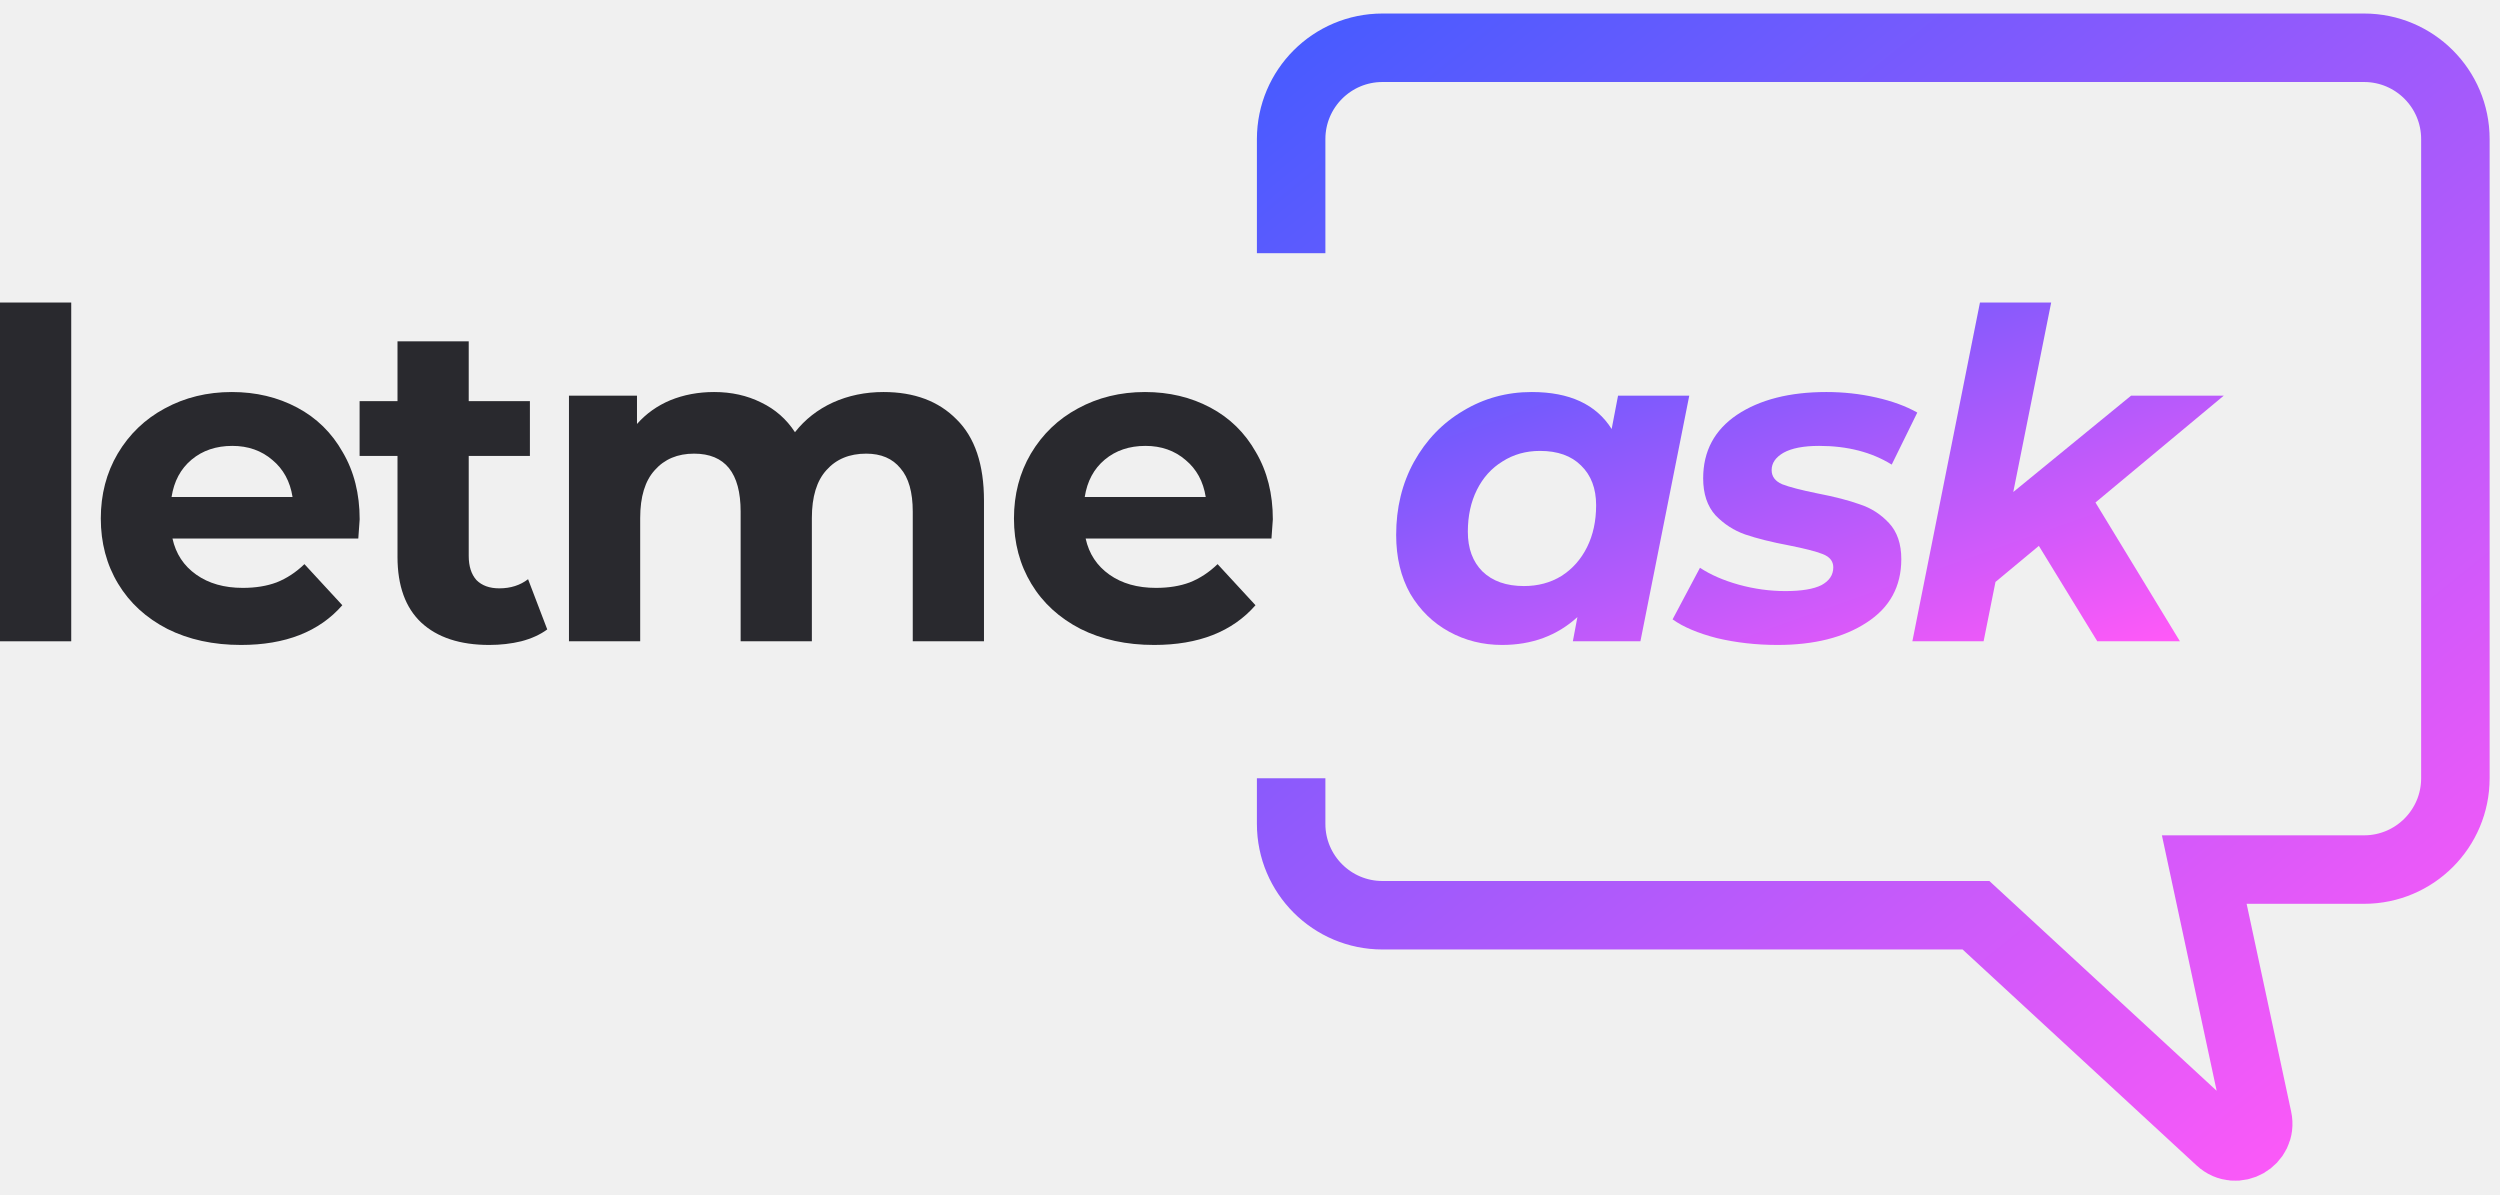
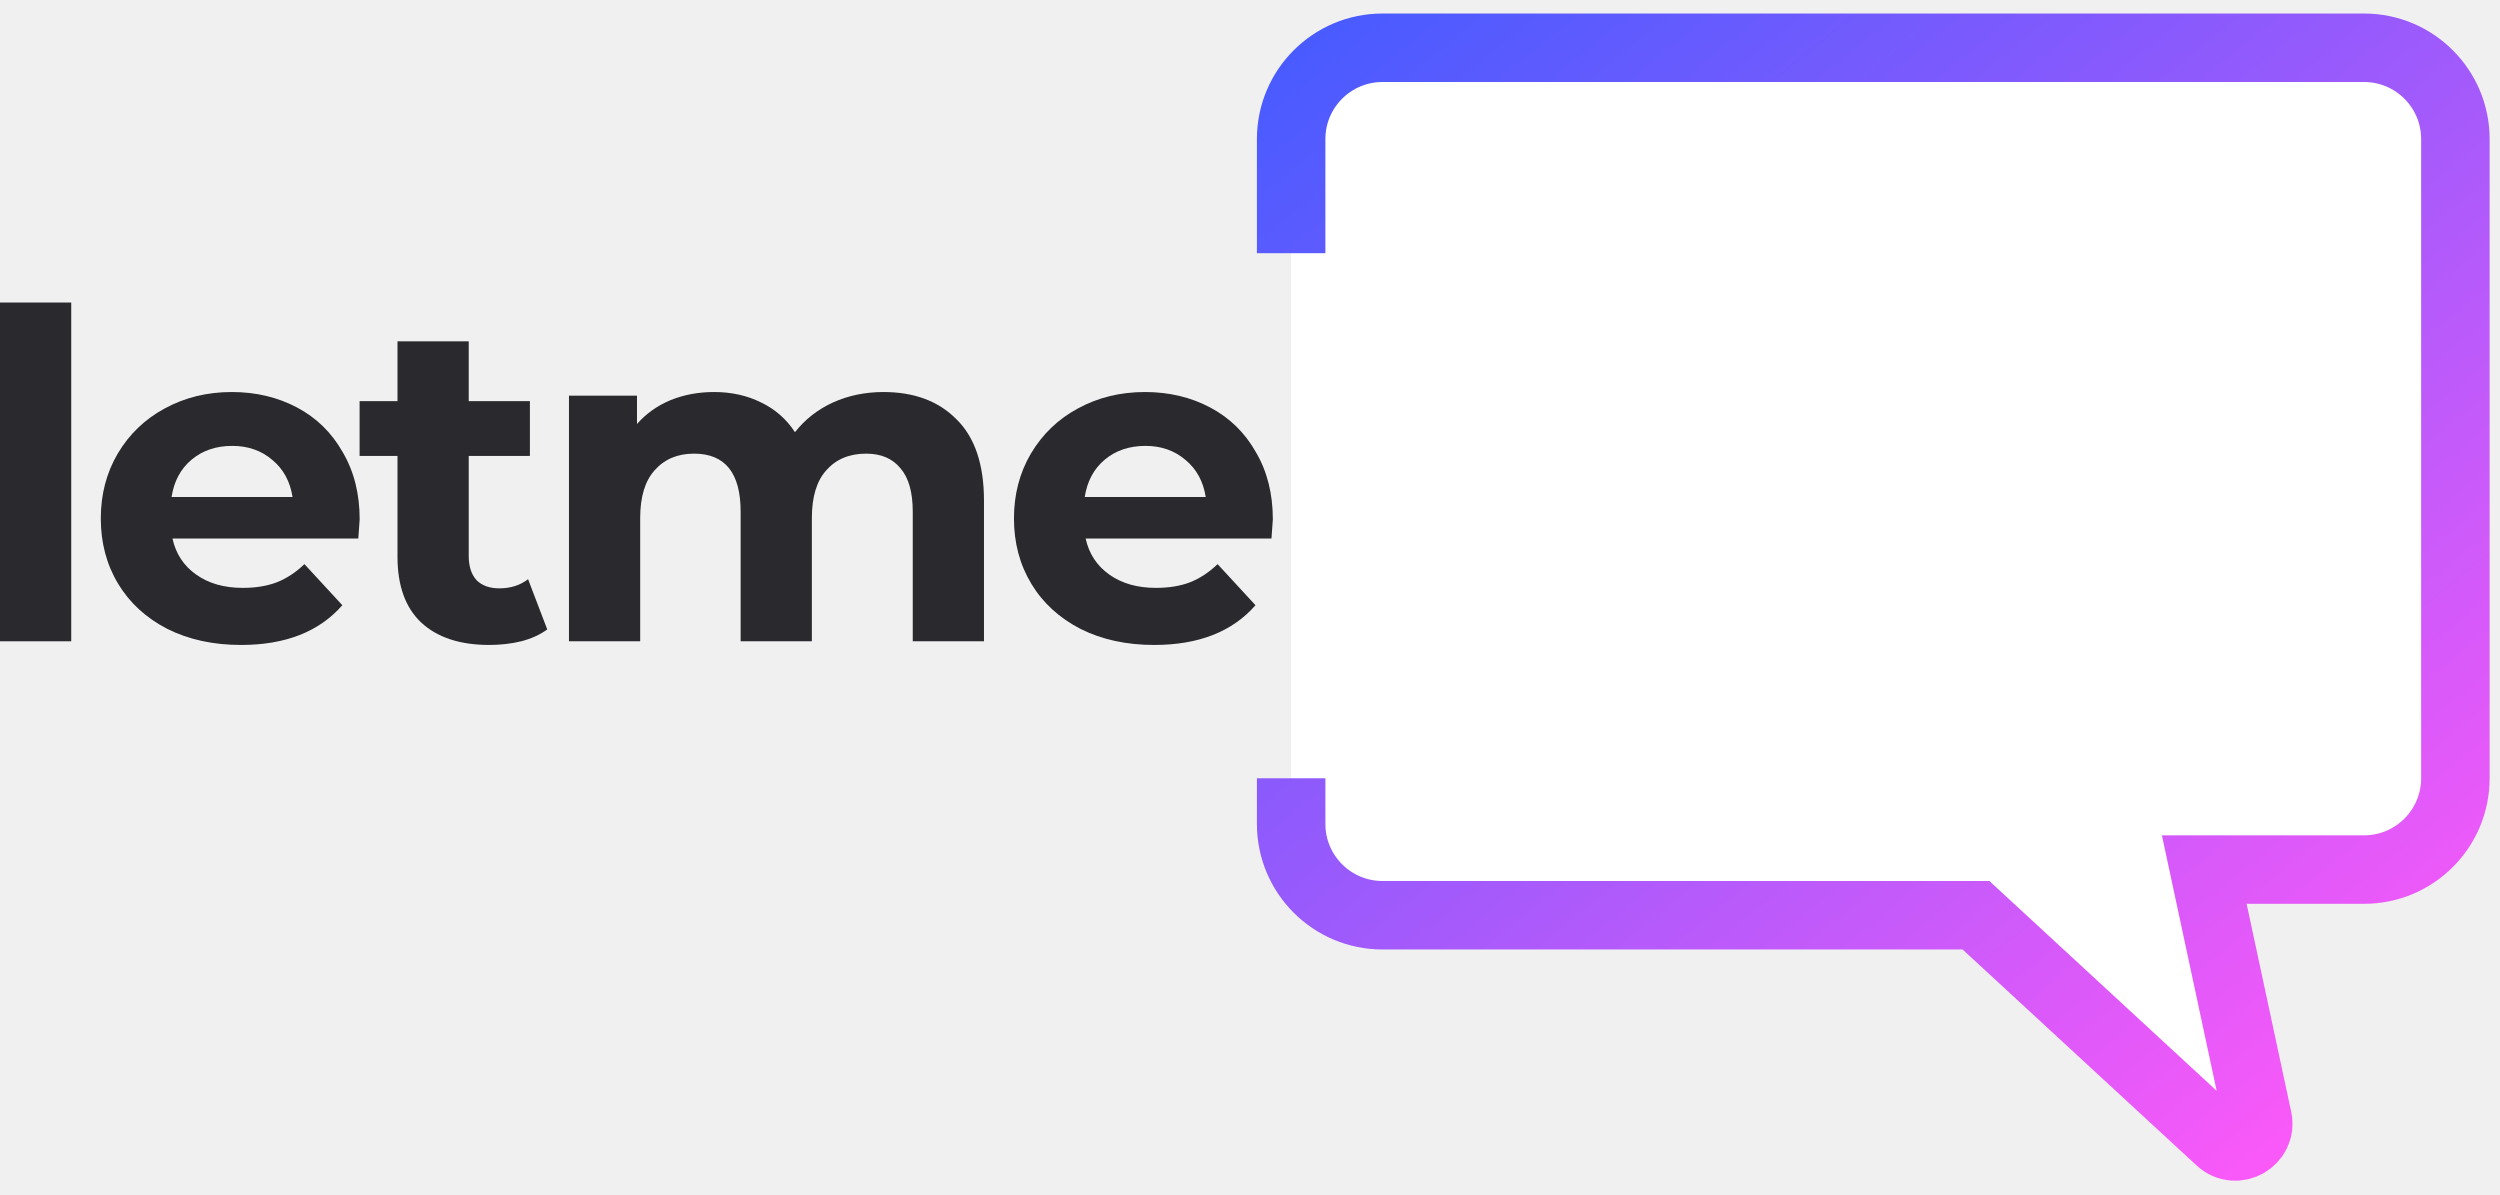
- <svg xmlns="http://www.w3.org/2000/svg" width="157" height="75" viewBox="0 0 157 75" fill="none">
+ <svg xmlns="http://www.w3.org/2000/svg" width="157" height="75" viewBox="0 0 157 75" fill="white">
  <path d="M0 18.999H4.473V40.273H0V18.999Z" fill="#29292E" />
  <path d="M22.587 32.618C22.587 32.675 22.558 33.077 22.501 33.822H10.832C11.042 34.778 11.539 35.533 12.323 36.087C13.106 36.642 14.081 36.919 15.247 36.919C16.05 36.919 16.757 36.804 17.369 36.575C18 36.326 18.583 35.944 19.118 35.428L21.498 38.008C20.045 39.671 17.923 40.503 15.133 40.503C13.393 40.503 11.854 40.168 10.516 39.499C9.178 38.811 8.146 37.865 7.42 36.661C6.693 35.457 6.33 34.09 6.33 32.561C6.33 31.051 6.684 29.694 7.391 28.489C8.117 27.266 9.102 26.32 10.344 25.651C11.606 24.963 13.011 24.619 14.559 24.619C16.069 24.619 17.436 24.944 18.659 25.593C19.883 26.243 20.838 27.18 21.526 28.403C22.234 29.608 22.587 31.012 22.587 32.618ZM14.588 28.002C13.575 28.002 12.724 28.289 12.036 28.862C11.348 29.436 10.927 30.219 10.774 31.213H18.372C18.22 30.238 17.799 29.464 17.111 28.891C16.423 28.298 15.582 28.002 14.588 28.002Z" fill="#29292E" />
  <path d="M34.367 39.528C33.928 39.853 33.383 40.102 32.733 40.273C32.102 40.426 31.433 40.503 30.726 40.503C28.891 40.503 27.467 40.035 26.454 39.098C25.46 38.161 24.963 36.785 24.963 34.969V28.633H22.583V25.192H24.963V21.436H29.436V25.192H33.278V28.633H29.436V34.912C29.436 35.562 29.598 36.068 29.923 36.431C30.267 36.776 30.745 36.948 31.357 36.948C32.064 36.948 32.666 36.756 33.163 36.374L34.367 39.528Z" fill="#29292E" />
  <path d="M55.486 24.619C57.417 24.619 58.946 25.192 60.074 26.339C61.221 27.467 61.794 29.168 61.794 31.443V40.273H57.321V32.131C57.321 30.907 57.063 29.999 56.547 29.407C56.05 28.795 55.333 28.489 54.397 28.489C53.345 28.489 52.514 28.833 51.902 29.522C51.291 30.191 50.985 31.194 50.985 32.532V40.273H46.512V32.131C46.512 29.703 45.537 28.489 43.587 28.489C42.555 28.489 41.733 28.833 41.122 29.522C40.51 30.191 40.204 31.194 40.204 32.532V40.273H35.731V24.848H40.003V26.626C40.577 25.976 41.275 25.479 42.096 25.135C42.938 24.791 43.855 24.619 44.849 24.619C45.938 24.619 46.923 24.838 47.802 25.278C48.681 25.699 49.389 26.32 49.924 27.142C50.555 26.339 51.348 25.718 52.304 25.278C53.279 24.838 54.339 24.619 55.486 24.619Z" fill="#29292E" />
  <path d="M79.934 32.618C79.934 32.675 79.906 33.077 79.848 33.822H68.179C68.389 34.778 68.886 35.533 69.67 36.087C70.454 36.642 71.428 36.919 72.594 36.919C73.397 36.919 74.104 36.804 74.716 36.575C75.347 36.326 75.93 35.944 76.465 35.428L78.845 38.008C77.392 39.671 75.27 40.503 72.48 40.503C70.74 40.503 69.201 40.168 67.864 39.499C66.525 38.811 65.493 37.865 64.767 36.661C64.041 35.457 63.677 34.09 63.677 32.561C63.677 31.051 64.031 29.694 64.738 28.489C65.465 27.266 66.449 26.32 67.692 25.651C68.953 24.963 70.358 24.619 71.906 24.619C73.416 24.619 74.783 24.944 76.006 25.593C77.23 26.243 78.185 27.18 78.874 28.403C79.581 29.608 79.934 31.012 79.934 32.618ZM71.935 28.002C70.922 28.002 70.071 28.289 69.383 28.862C68.695 29.436 68.275 30.219 68.121 31.213H75.72C75.567 30.238 75.146 29.464 74.458 28.891C73.77 28.298 72.929 28.002 71.935 28.002Z" fill="#29292E" />
  <path d="M106.086 24.848L103.018 40.273H98.775L99.061 38.754C97.781 39.92 96.204 40.503 94.331 40.503C93.126 40.503 92.018 40.226 91.005 39.671C89.992 39.117 89.179 38.324 88.567 37.292C87.975 36.24 87.679 35.007 87.679 33.593C87.679 31.892 88.051 30.363 88.797 29.006C89.561 27.629 90.594 26.559 91.894 25.794C93.193 25.011 94.627 24.619 96.194 24.619C98.564 24.619 100.237 25.393 101.212 26.941L101.613 24.848H106.086ZM95.707 36.804C96.586 36.804 97.37 36.594 98.058 36.173C98.746 35.734 99.281 35.132 99.664 34.367C100.046 33.602 100.237 32.723 100.237 31.729C100.237 30.678 99.922 29.846 99.291 29.235C98.679 28.623 97.819 28.317 96.71 28.317C95.831 28.317 95.047 28.537 94.359 28.977C93.671 29.397 93.136 29.99 92.754 30.754C92.371 31.519 92.18 32.398 92.18 33.392C92.18 34.444 92.486 35.275 93.098 35.887C93.728 36.498 94.598 36.804 95.707 36.804Z" fill="url(#paint0_linear)" />
  <path d="M111.632 40.503C110.294 40.503 109.023 40.359 107.819 40.073C106.634 39.767 105.707 39.375 105.038 38.897L106.758 35.657C107.427 36.097 108.239 36.451 109.195 36.718C110.17 36.986 111.145 37.12 112.119 37.12C113.133 37.12 113.888 36.995 114.385 36.747C114.882 36.479 115.13 36.106 115.13 35.629C115.13 35.246 114.91 34.969 114.471 34.797C114.031 34.625 113.324 34.444 112.349 34.252C111.24 34.042 110.323 33.813 109.596 33.564C108.889 33.316 108.268 32.914 107.733 32.36C107.217 31.787 106.959 31.012 106.959 30.038C106.959 28.336 107.666 27.008 109.08 26.052C110.514 25.096 112.387 24.619 114.7 24.619C115.77 24.619 116.812 24.733 117.825 24.963C118.838 25.192 119.698 25.508 120.406 25.909L118.8 29.177C117.538 28.394 116.019 28.002 114.241 28.002C113.266 28.002 112.521 28.145 112.005 28.432C111.508 28.719 111.259 29.082 111.259 29.522C111.259 29.923 111.479 30.219 111.919 30.41C112.358 30.582 113.094 30.774 114.127 30.984C115.216 31.194 116.105 31.424 116.793 31.672C117.5 31.901 118.112 32.293 118.628 32.847C119.144 33.402 119.402 34.157 119.402 35.113C119.402 36.833 118.676 38.161 117.223 39.098C115.79 40.035 113.926 40.503 111.632 40.503Z" fill="url(#paint1_linear)" />
  <path d="M131.595 31.557L136.899 40.273H131.71L128.04 34.281L125.316 36.546L124.57 40.273H120.097L124.341 18.999H128.814L126.434 30.898L133.831 24.848H139.652L131.595 31.557Z" fill="url(#paint2_linear)" />
  <path d="M81.084 15.902V8.734C81.084 5.567 83.652 3 86.819 3H148.463C151.63 3 154.198 5.567 154.198 8.734V48.875C154.198 52.042 151.63 54.609 148.463 54.609H138.428L141.782 70.26C142.075 71.628 140.436 72.563 139.408 71.614L124.092 57.477H86.819C83.652 57.477 81.084 54.909 81.084 51.742V48.875" stroke="url(#paint3_linear)" stroke-width="4.301" />
  <defs>
    <linearGradient id="paint0_linear" x1="87.679" y1="18.999" x2="99.758" y2="53.111" gradientUnits="userSpaceOnUse">
      <stop stop-color="#485BFF" />
      <stop offset="1" stop-color="#FF59F8" />
    </linearGradient>
    <linearGradient id="paint1_linear" x1="87.679" y1="18.999" x2="99.758" y2="53.111" gradientUnits="userSpaceOnUse">
      <stop stop-color="#485BFF" />
      <stop offset="1" stop-color="#FF59F8" />
    </linearGradient>
    <linearGradient id="paint2_linear" x1="87.679" y1="18.999" x2="99.758" y2="53.111" gradientUnits="userSpaceOnUse">
      <stop stop-color="#485BFF" />
      <stop offset="1" stop-color="#FF59F8" />
    </linearGradient>
    <linearGradient id="paint3_linear" x1="81.084" y1="3" x2="141.295" y2="77.547" gradientUnits="userSpaceOnUse">
      <stop stop-color="#485BFF" />
      <stop offset="1" stop-color="#FF59F8" />
    </linearGradient>
  </defs>
</svg>
